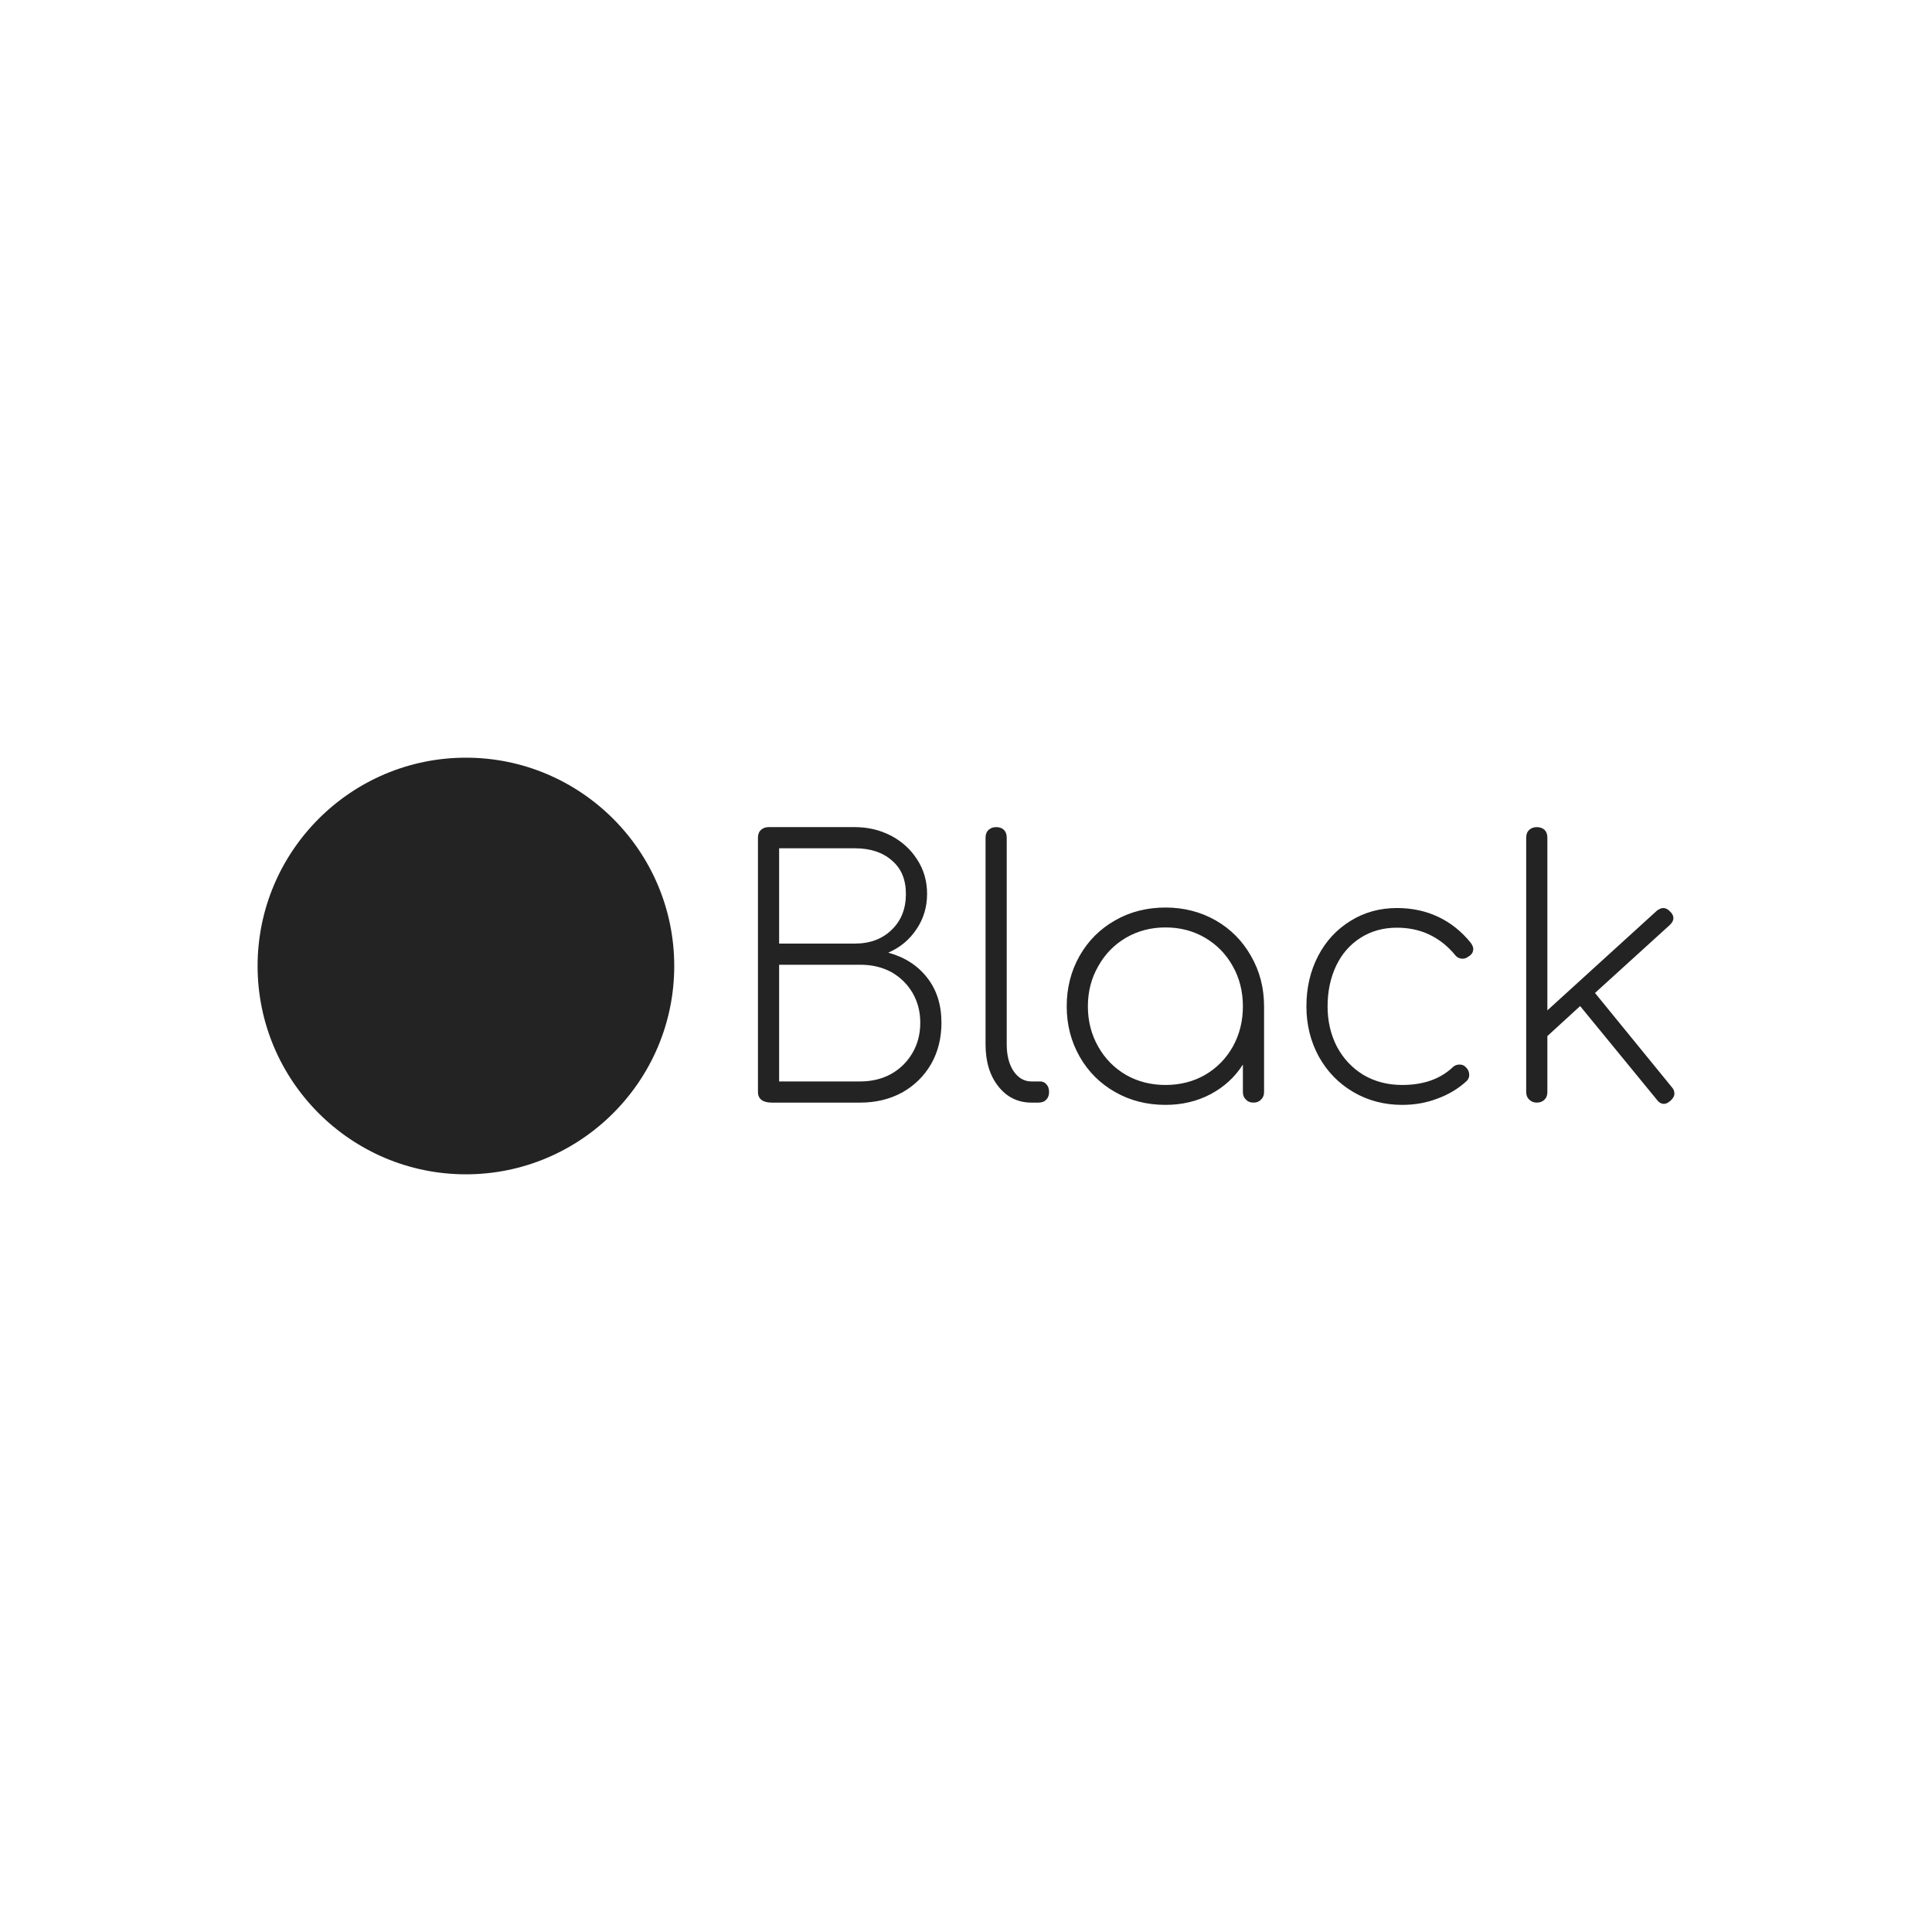
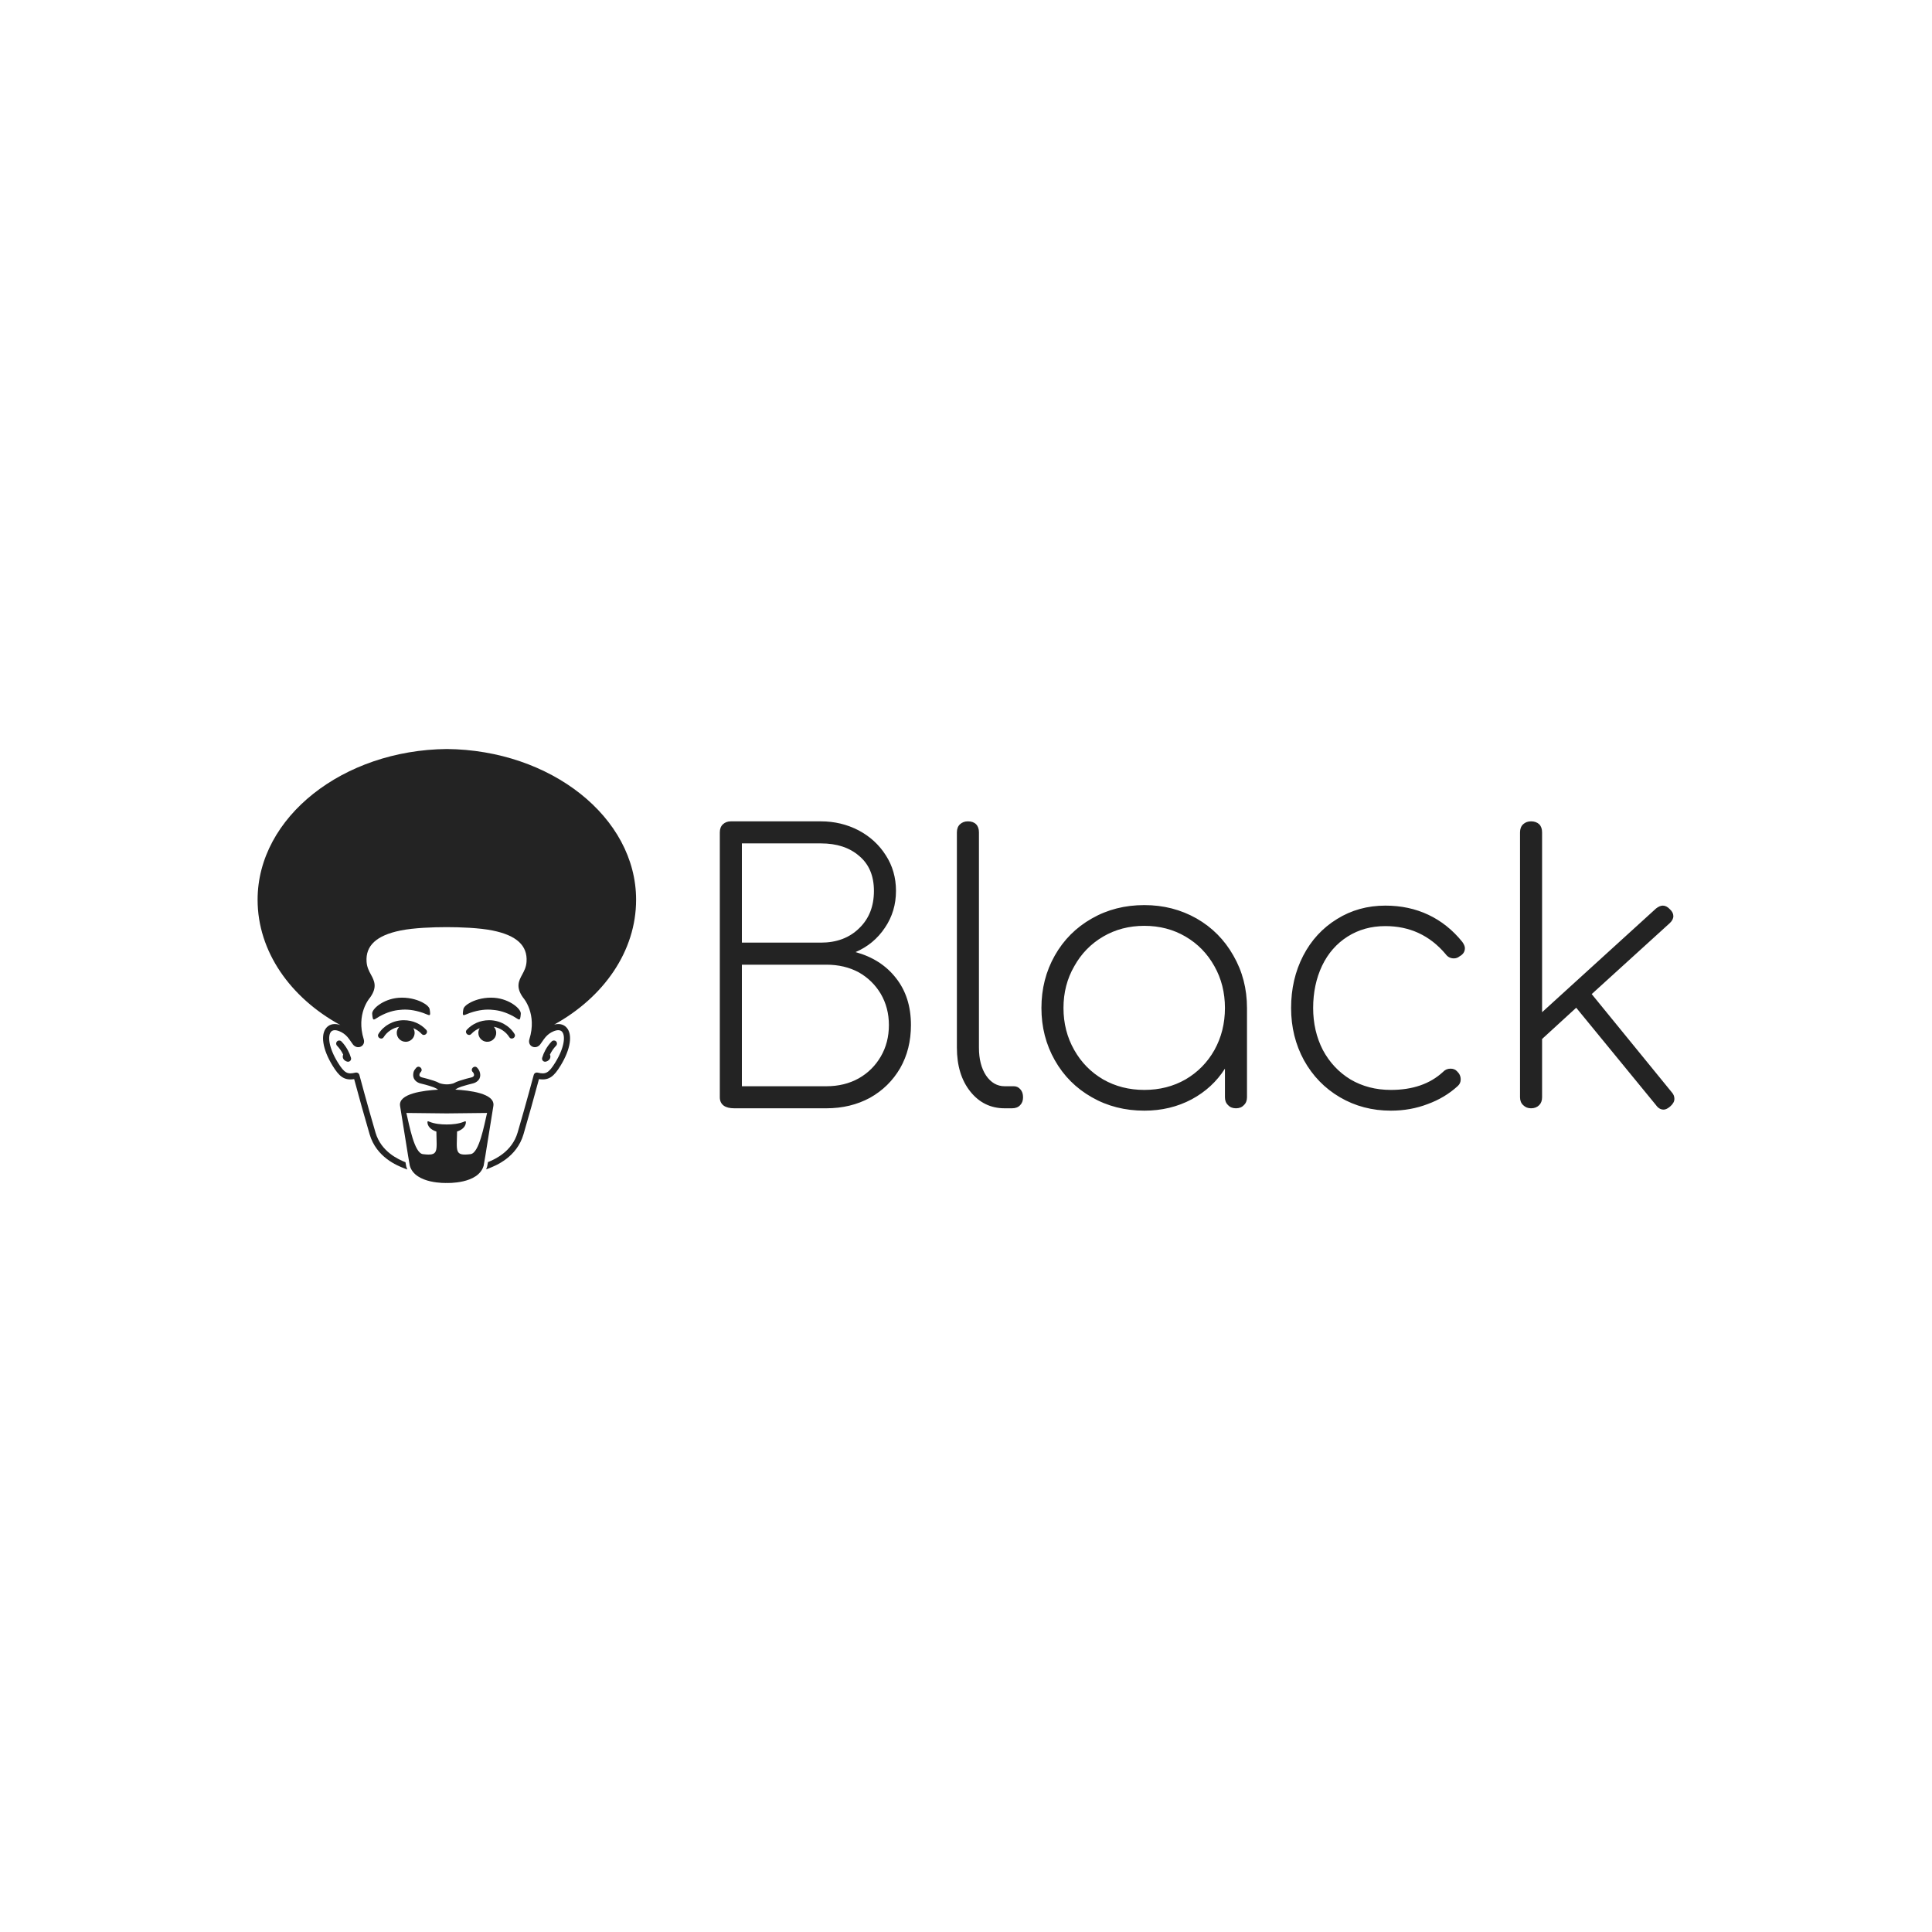
<svg xmlns="http://www.w3.org/2000/svg" data-v-fde0c5aa="" viewBox="0 0 300 300" class="iconLeft">
  <defs data-v-fde0c5aa="" />
  <rect data-v-fde0c5aa="" fill="#ffffff" x="0" y="0" width="300px" height="300px" class="logo-background-square" />
  <defs data-v-fde0c5aa="" />
-   <g data-v-fde0c5aa="" id="f85a8372-c59a-4cac-a450-e6df98dab0a9" fill="#232323" transform="matrix(3.913784,0,0,3.913784,112.2155,122.9558)">
+   <g data-v-fde0c5aa="" id="8a9e6b4b-c415-465e-8902-8da97b50d842" fill="#232323" transform="matrix(4.076635,0,0,4.076635,106.0663,121.8305)">
    <path d="M5.25 1.40Q6.02 1.40 6.68 1.74Q7.34 2.09 7.72 2.69Q8.11 3.29 8.11 4.05L8.11 4.05Q8.11 4.83 7.69 5.45Q7.27 6.08 6.57 6.38L6.57 6.38Q7.55 6.65 8.11 7.37Q8.68 8.09 8.68 9.16L8.68 9.16Q8.68 10.08 8.27 10.80Q7.85 11.52 7.12 11.93Q6.38 12.33 5.46 12.33L5.46 12.33L1.95 12.33Q1.69 12.33 1.55 12.23Q1.40 12.12 1.40 11.91L1.40 11.91L1.40 1.82Q1.40 1.62 1.52 1.51Q1.64 1.40 1.82 1.40L1.82 1.40L5.25 1.40ZM5.25 6.02Q6.15 6.02 6.71 5.47Q7.27 4.93 7.27 4.05L7.27 4.05Q7.27 3.19 6.71 2.72Q6.16 2.24 5.25 2.24L5.25 2.24L2.24 2.24L2.24 6.02L5.25 6.02ZM5.46 11.49Q6.15 11.49 6.69 11.19Q7.22 10.89 7.53 10.36Q7.84 9.83 7.84 9.16L7.84 9.16Q7.84 8.50 7.53 7.97Q7.22 7.45 6.69 7.15Q6.15 6.86 5.46 6.86L5.46 6.86L2.24 6.86L2.24 11.49L5.46 11.49ZM10.43 1.82Q10.43 1.62 10.55 1.51Q10.67 1.40 10.85 1.40L10.85 1.40Q11.05 1.40 11.16 1.51Q11.27 1.62 11.27 1.82L11.27 1.82L11.27 10.02Q11.27 10.67 11.54 11.08Q11.82 11.49 12.25 11.49L12.25 11.49L12.60 11.49Q12.75 11.49 12.85 11.61Q12.95 11.72 12.95 11.91L12.95 11.91Q12.95 12.10 12.84 12.21Q12.73 12.33 12.53 12.33L12.53 12.33L12.25 12.33Q11.45 12.33 10.94 11.69Q10.43 11.05 10.43 10.02L10.43 10.02L10.43 1.82ZM17.57 4.59Q18.66 4.59 19.56 5.10Q20.45 5.61 20.96 6.51Q21.48 7.41 21.48 8.51L21.48 8.51L21.48 11.91Q21.48 12.10 21.36 12.21Q21.25 12.33 21.06 12.33L21.06 12.33Q20.87 12.33 20.76 12.21Q20.64 12.10 20.64 11.91L20.64 11.91L20.64 10.82Q20.17 11.56 19.37 11.99Q18.56 12.42 17.57 12.42L17.57 12.42Q16.46 12.42 15.57 11.91Q14.67 11.40 14.16 10.50Q13.65 9.60 13.65 8.51L13.65 8.51Q13.65 7.41 14.16 6.51Q14.67 5.61 15.57 5.10Q16.46 4.59 17.57 4.59L17.57 4.59ZM17.57 11.63Q18.44 11.63 19.14 11.23Q19.84 10.82 20.24 10.11Q20.64 9.39 20.64 8.51L20.64 8.51Q20.64 7.63 20.24 6.92Q19.84 6.20 19.14 5.79Q18.44 5.38 17.57 5.38L17.57 5.38Q16.70 5.38 16.00 5.79Q15.30 6.20 14.90 6.92Q14.49 7.63 14.49 8.51L14.49 8.51Q14.49 9.39 14.90 10.11Q15.30 10.82 16.00 11.23Q16.70 11.63 17.57 11.63L17.57 11.63ZM26.75 4.61Q27.65 4.61 28.39 4.96Q29.13 5.31 29.68 5.99L29.68 5.99Q29.78 6.13 29.78 6.23L29.78 6.23Q29.78 6.43 29.58 6.54L29.58 6.54Q29.48 6.62 29.36 6.62L29.36 6.62Q29.16 6.62 29.04 6.45L29.04 6.45Q28.14 5.39 26.75 5.39L26.75 5.39Q25.94 5.39 25.31 5.79Q24.68 6.19 24.34 6.90Q24.00 7.62 24.00 8.51L24.00 8.51Q24.00 9.39 24.37 10.11Q24.75 10.82 25.42 11.23Q26.10 11.63 26.96 11.63L26.96 11.63Q28.20 11.63 28.94 10.95L28.94 10.95Q29.06 10.82 29.23 10.82L29.23 10.82Q29.39 10.82 29.48 10.92L29.48 10.92Q29.62 11.05 29.62 11.23L29.62 11.23Q29.62 11.38 29.51 11.48L29.51 11.48Q29.02 11.93 28.36 12.17Q27.71 12.42 26.96 12.42L26.96 12.42Q25.89 12.42 25.02 11.91Q24.15 11.40 23.65 10.50Q23.16 9.60 23.16 8.51L23.16 8.51Q23.16 7.41 23.62 6.52Q24.08 5.63 24.91 5.12Q25.73 4.61 26.75 4.61L26.75 4.61ZM37.66 11.72Q37.76 11.83 37.76 11.97L37.76 11.97Q37.76 12.12 37.60 12.26L37.60 12.26Q37.46 12.38 37.35 12.38L37.35 12.38Q37.18 12.38 37.06 12.21L37.06 12.21L34.02 8.50L32.72 9.69L32.72 11.91Q32.72 12.10 32.61 12.21Q32.49 12.33 32.30 12.33L32.30 12.33Q32.12 12.33 32.00 12.21Q31.88 12.10 31.88 11.91L31.88 11.91L31.88 1.82Q31.88 1.62 32.00 1.51Q32.12 1.40 32.30 1.40L32.30 1.40Q32.49 1.40 32.61 1.51Q32.72 1.62 32.72 1.82L32.72 1.82L32.72 8.67L37.06 4.72Q37.20 4.61 37.32 4.61L37.32 4.61Q37.46 4.61 37.59 4.75L37.59 4.75Q37.72 4.87 37.72 5.01L37.72 5.01Q37.72 5.15 37.58 5.28L37.58 5.28L34.61 7.98L37.66 11.72Z" />
  </g>
  <defs data-v-fde0c5aa="" />
-   <g data-v-fde0c5aa="" id="9c49ab96-ae07-4536-8d3c-606d8d060b74" stroke="none" fill="#232323" transform="matrix(0.6458698,0,0,0.6458698,40.05425,117.7068)">
-     <path d="M50 100.083C22.383 100.083-.084 77.615-.084 50-.084 22.383 22.383-.084 50-.084c27.616 0 50.083 22.468 50.083 50.084 0 27.615-22.468 50.083-50.083 50.083z" />
+   <g data-v-fde0c5aa="" id="7fb0c371-b92a-40b9-8094-52215532f1ef" stroke="none" fill="#232323" transform="matrix(0.7304692,0,0,0.7304692,32.17449,113.9655)">
+     <path d="M73.749 61.79c1.058-.278 1.974-.083 2.606.585 1.385 1.461.896 4.656-1.243 8.139-1.358 2.213-2.396 3.203-4.589 2.861a583.24 583.24 0 01-3.287 11.73c-1.442 4.903-5.879 6.652-7.338 7.228-.207.081-.402.153-.602.228.077-.178.146-.36.203-.558l.01-.036.008-.035.164-.914c1.515-.608 5.116-2.242 6.303-6.278 1.748-5.948 3.416-12.212 3.435-12.275a.65.65 0 01.629-.483h.068c.05 0 .1.006.149.018 1.653.387 2.308.16 3.735-2.166 1.969-3.203 2.197-5.725 1.408-6.559-.603-.633-1.753-.109-2.222.145-.619.336-1.146.816-1.612 1.469-.017.025-.575.834-.783 1.108-.433.565-1.137.751-1.717.452-.552-.285-.788-.904-.588-1.543 1.668-5.344-1.184-8.678-1.306-8.818a.327.327 0 01-.041-.051c-1.606-2.239-.886-3.578-.187-4.873.417-.771.848-1.569.93-2.714.248-3.456-2.118-5.637-7.235-6.667-2.871-.578-6.894-.708-9.767-.715-2.873.007-6.896.137-9.767.715-5.115 1.031-7.481 3.211-7.234 6.667.081 1.145.512 1.942.93 2.714.698 1.295 1.42 2.633-.187 4.873a.434.434 0 01-.042.054c-.12.138-2.973 3.472-1.305 8.817.199.637-.036 1.256-.588 1.541-.58.299-1.287.113-1.717-.452a42.867 42.867 0 01-.789-1.118c-.461-.643-.988-1.123-1.607-1.459-.469-.254-1.62-.777-2.221-.145-.789.834-.561 3.354 1.408 6.559 1.43 2.326 2.081 2.553 3.736 2.166a.63.63 0 01.148-.018h.066a.65.65 0 01.631.483c.018.063 1.687 6.327 3.435 12.275 1.206 4.102 4.901 5.719 6.373 6.306.055.314.106.615.157.889l.008.034.01.036c.061.206.134.398.216.587a34.992 34.992 0 01-.677-.257c-1.459-.574-5.897-2.323-7.338-7.229a565.394 565.394 0 01-3.287-11.729c-2.194.341-3.23-.649-4.59-2.86-2.139-3.482-2.629-6.679-1.243-8.14.69-.729 1.719-.896 2.897-.497-10.617-5.787-17.59-15.633-17.59-26.628 0-17.572 18.172-31.839 40.223-32.047H50.949c22.052.208 40.224 14.475 40.224 32.047.006 10.937-6.896 20.739-17.424 26.538zm-44.793 7.306c.241.403.7.537.835.568a.645.645 0 00.621-.187.654.654 0 00.15-.633 8.548 8.548 0 00-.677-1.627 8.27 8.27 0 00-1.358-1.859.651.651 0 10-.928.916 7.071 7.071 0 011.312 1.9.707.707 0 00-.062.15.994.994 0 00.107.772zm45.213-2.823a.652.652 0 00-.929-.916 8.343 8.343 0 00-1.359 1.858 8.48 8.48 0 00-.676 1.627.66.66 0 00.15.634.657.657 0 00.622.186c.136-.031.594-.165.836-.568a.978.978 0 00.104-.771.64.64 0 00-.062-.15 7.031 7.031 0 011.314-1.9zm-9.96-1.83c.462.735 1.566.043 1.104-.693-1.092-1.742-3.094-2.896-5.386-2.896-1.887 0-3.588.782-4.739 2.03-.59.64.367 1.523.957.886a4.982 4.982 0 011.78-1.226 1.898 1.898 0 103.001-.293c1.414.269 2.592 1.089 3.283 2.192zm2.454-4.949c.043-.516-.517-1.271-1.474-1.943l-.002-.001c-1.014-.712-2.472-1.329-4.125-1.46-1.93-.154-3.756.311-4.998.938h-.004c-.932.472-1.535 1.031-1.611 1.494-.297 1.802.003 1.265 1.388.787 1.942-.672 3.56-.811 4.894-.65 1.287.092 2.752.486 4.383 1.388 1.24.683 1.402 1.26 1.549-.553zm-24.47 5.947a1.896 1.896 0 001.613-2.896 4.933 4.933 0 011.78 1.225c.589.64 1.548-.246.958-.885-1.152-1.248-2.854-2.029-4.74-2.029-2.292 0-4.294 1.152-5.386 2.896-.463.736.642 1.431 1.104.692.691-1.104 1.869-1.924 3.281-2.19a1.892 1.892 0 00-.509 1.293 1.9 1.9 0 001.899 1.894zm-1.191-6.784c1.336-.159 2.952-.021 4.896.649 1.384.479 1.684 1.016 1.387-.785-.077-.463-.682-1.023-1.612-1.494h-.003c-1.244-.629-3.07-1.092-5-.938-1.652.131-3.109.748-4.123 1.46l-.004.001c-.955.673-1.516 1.429-1.473 1.943.147 1.812.312 1.235 1.552.551 1.63-.899 3.094-1.295 4.38-1.387zm19.829 20.431c-1.035 6.225-1.618 10.285-2.067 12.703-1.132 3.941-7.848 3.661-7.848 3.661s-6.715.28-7.848-3.661c-.45-2.418-1.033-6.479-2.067-12.703-.44-2.652 5.065-3.307 8.085-3.467-.188-.15-.455-.32-.943-.51-.592-.23-1.203-.381-1.693-.533l-1.1-.279c-.711-.164-1.562-.74-1.562-1.771 0-.547.136-.913.321-1.146l.033-.055c.088-.132.188-.256.305-.376.615-.627 1.556.296.943.92a1.47 1.47 0 00-.141.171.805.805 0 00-.145.485c0 .168.154.398.562.49l1.14.291c.871.271 1.81.486 2.613.942a5.174 5.174 0 001.523.243c.486 0 1.021-.092 1.436-.229.811-.464 1.764-.681 2.645-.957l1.142-.291c.401-.093.56-.324.56-.49a.924.924 0 00-.28-.657c-.618-.63.329-1.547.94-.92.412.425.659.979.659 1.577 0 1.041-.869 1.608-1.584 1.771l-1.074.275c-.799.247-1.935.483-2.659 1.039 2.939.149 8.55.782 8.104 3.477zm-1.338 1.48l-8.577.096-8.577-.096c.64 2.715 1.691 8.526 3.502 8.754 3.423.428 2.941-.519 2.875-4.797-1.188-.389-1.903-1.115-1.903-2.045 0-.049.06-.188.235-.121l.162.067c1.13.468 2.498.593 3.694.593 1.195 0 2.563-.125 3.693-.593l.162-.067c.178-.066.235.072.235.121 0 .924-.704 1.646-1.88 2.037-.066 4.284-.551 5.233 2.875 4.805 1.813-.226 2.865-6.039 3.504-8.754z" />
  </g>
</svg>
